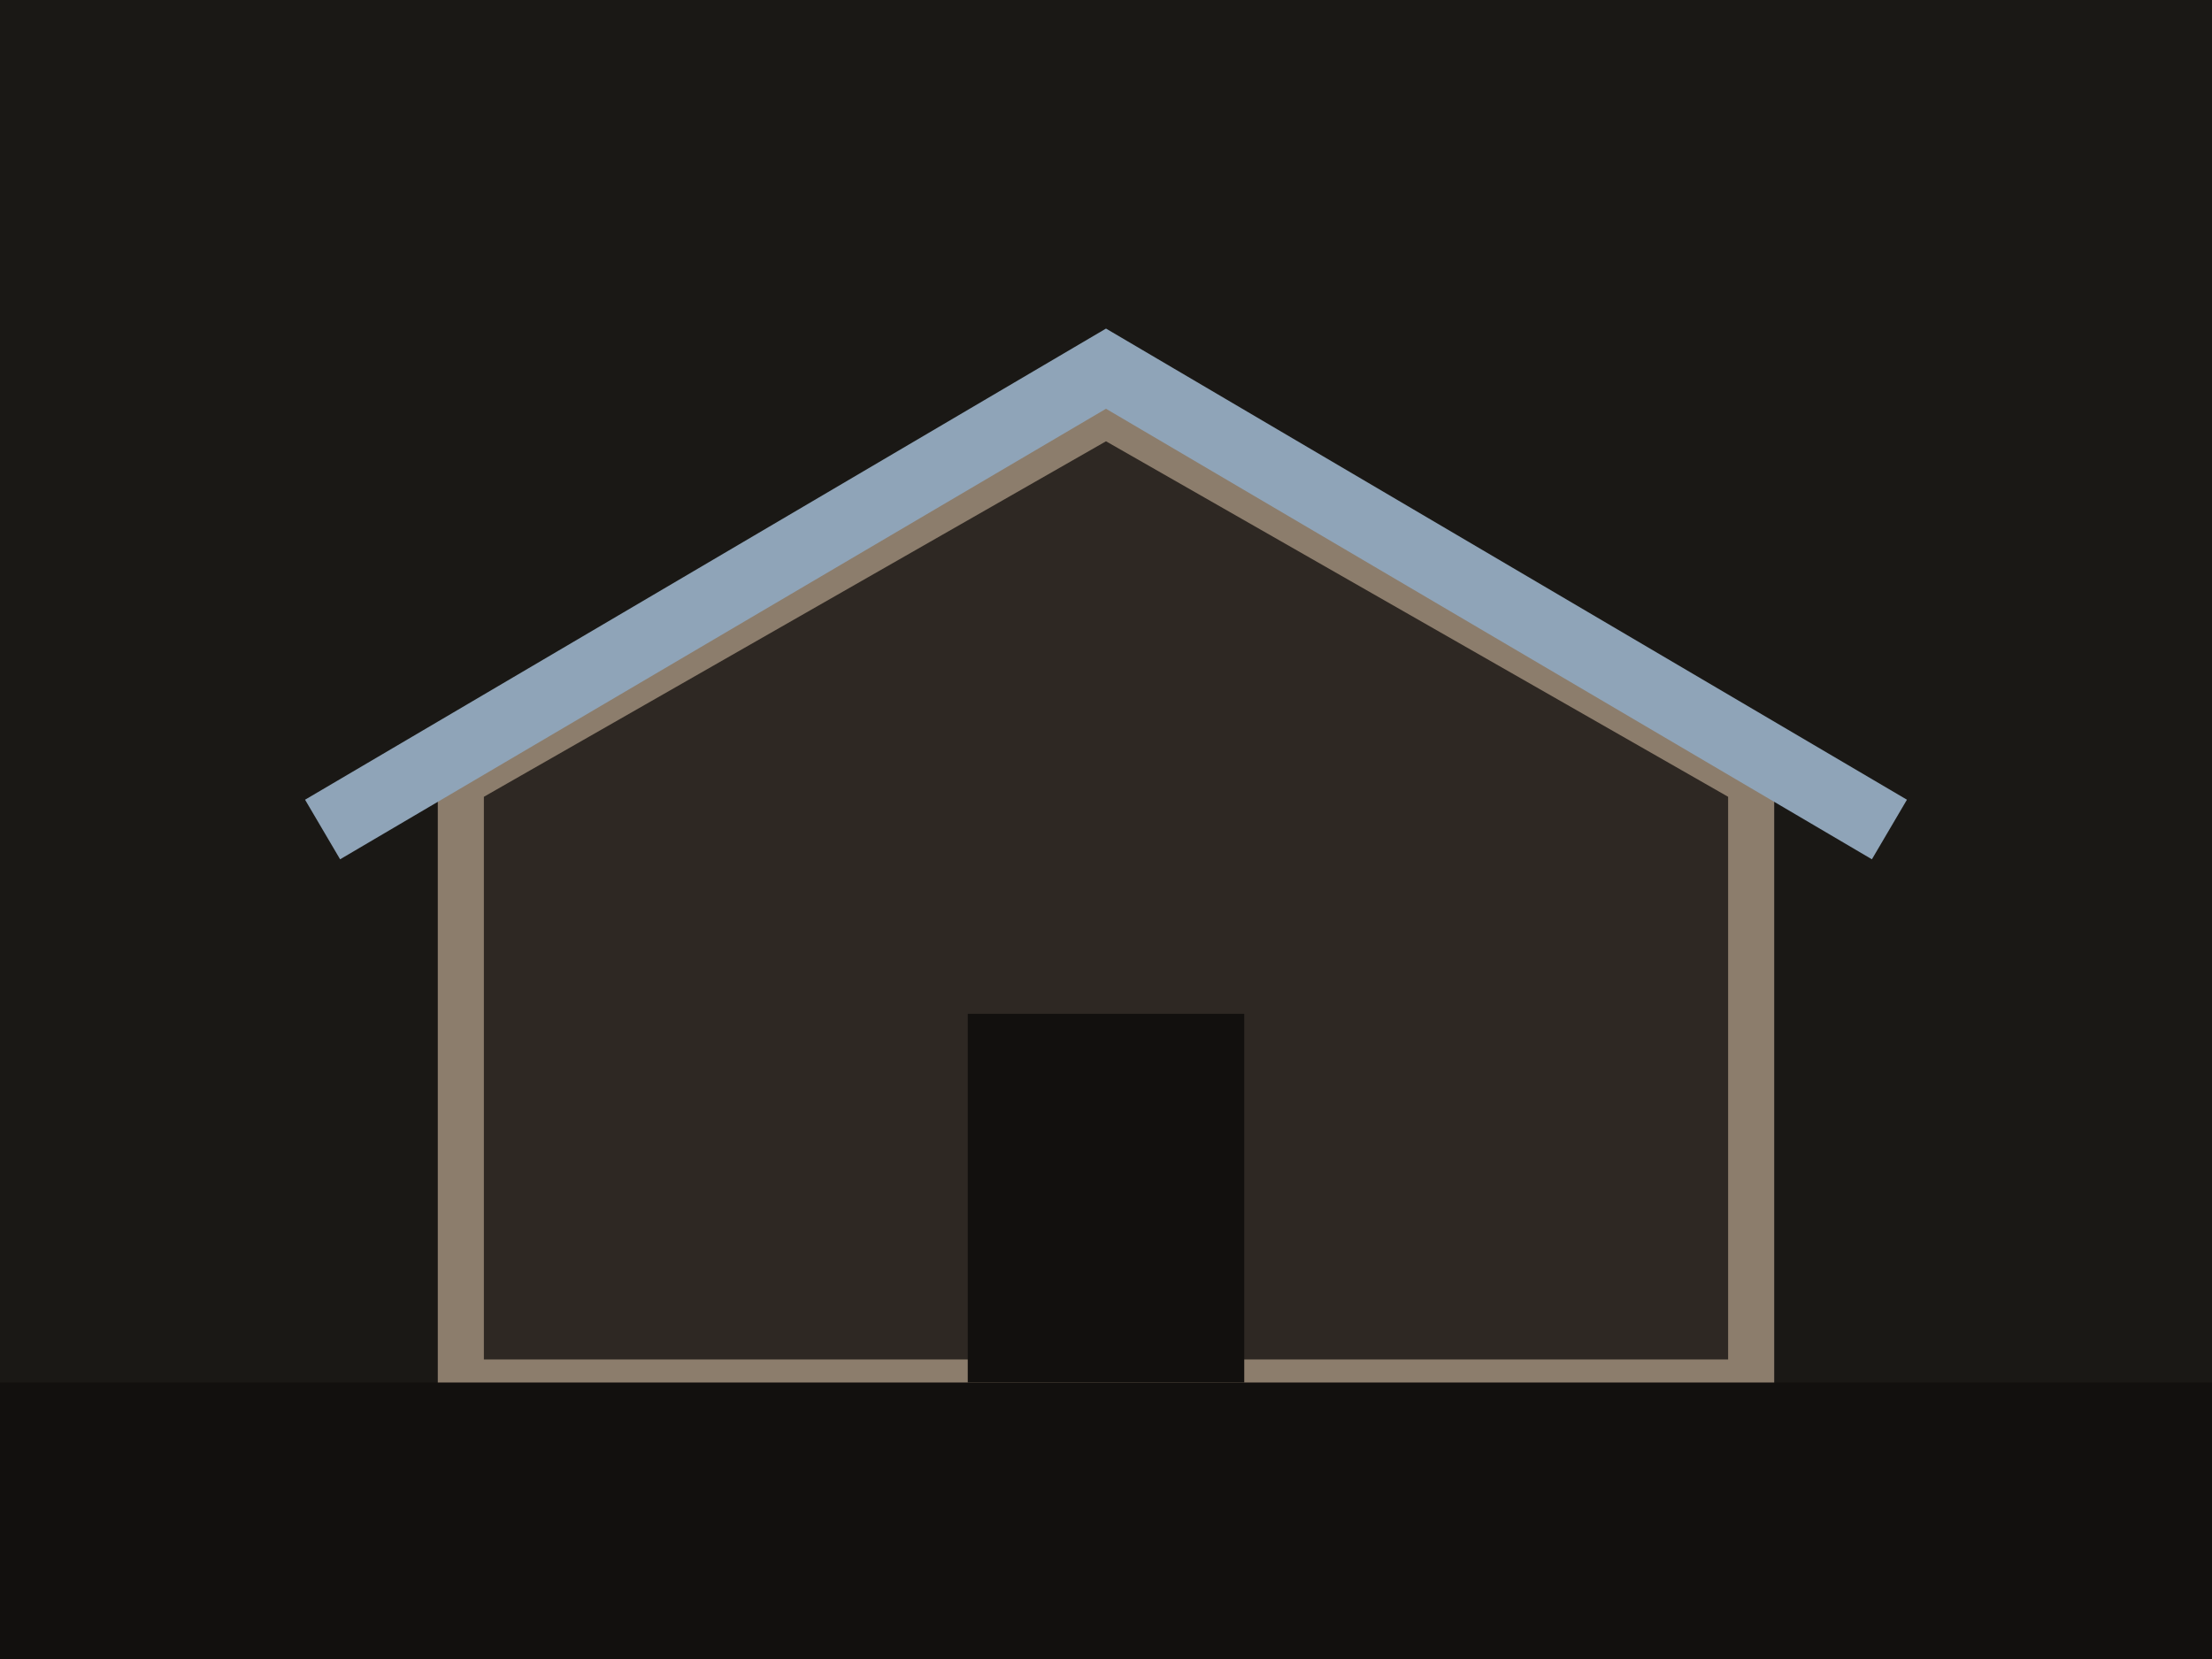
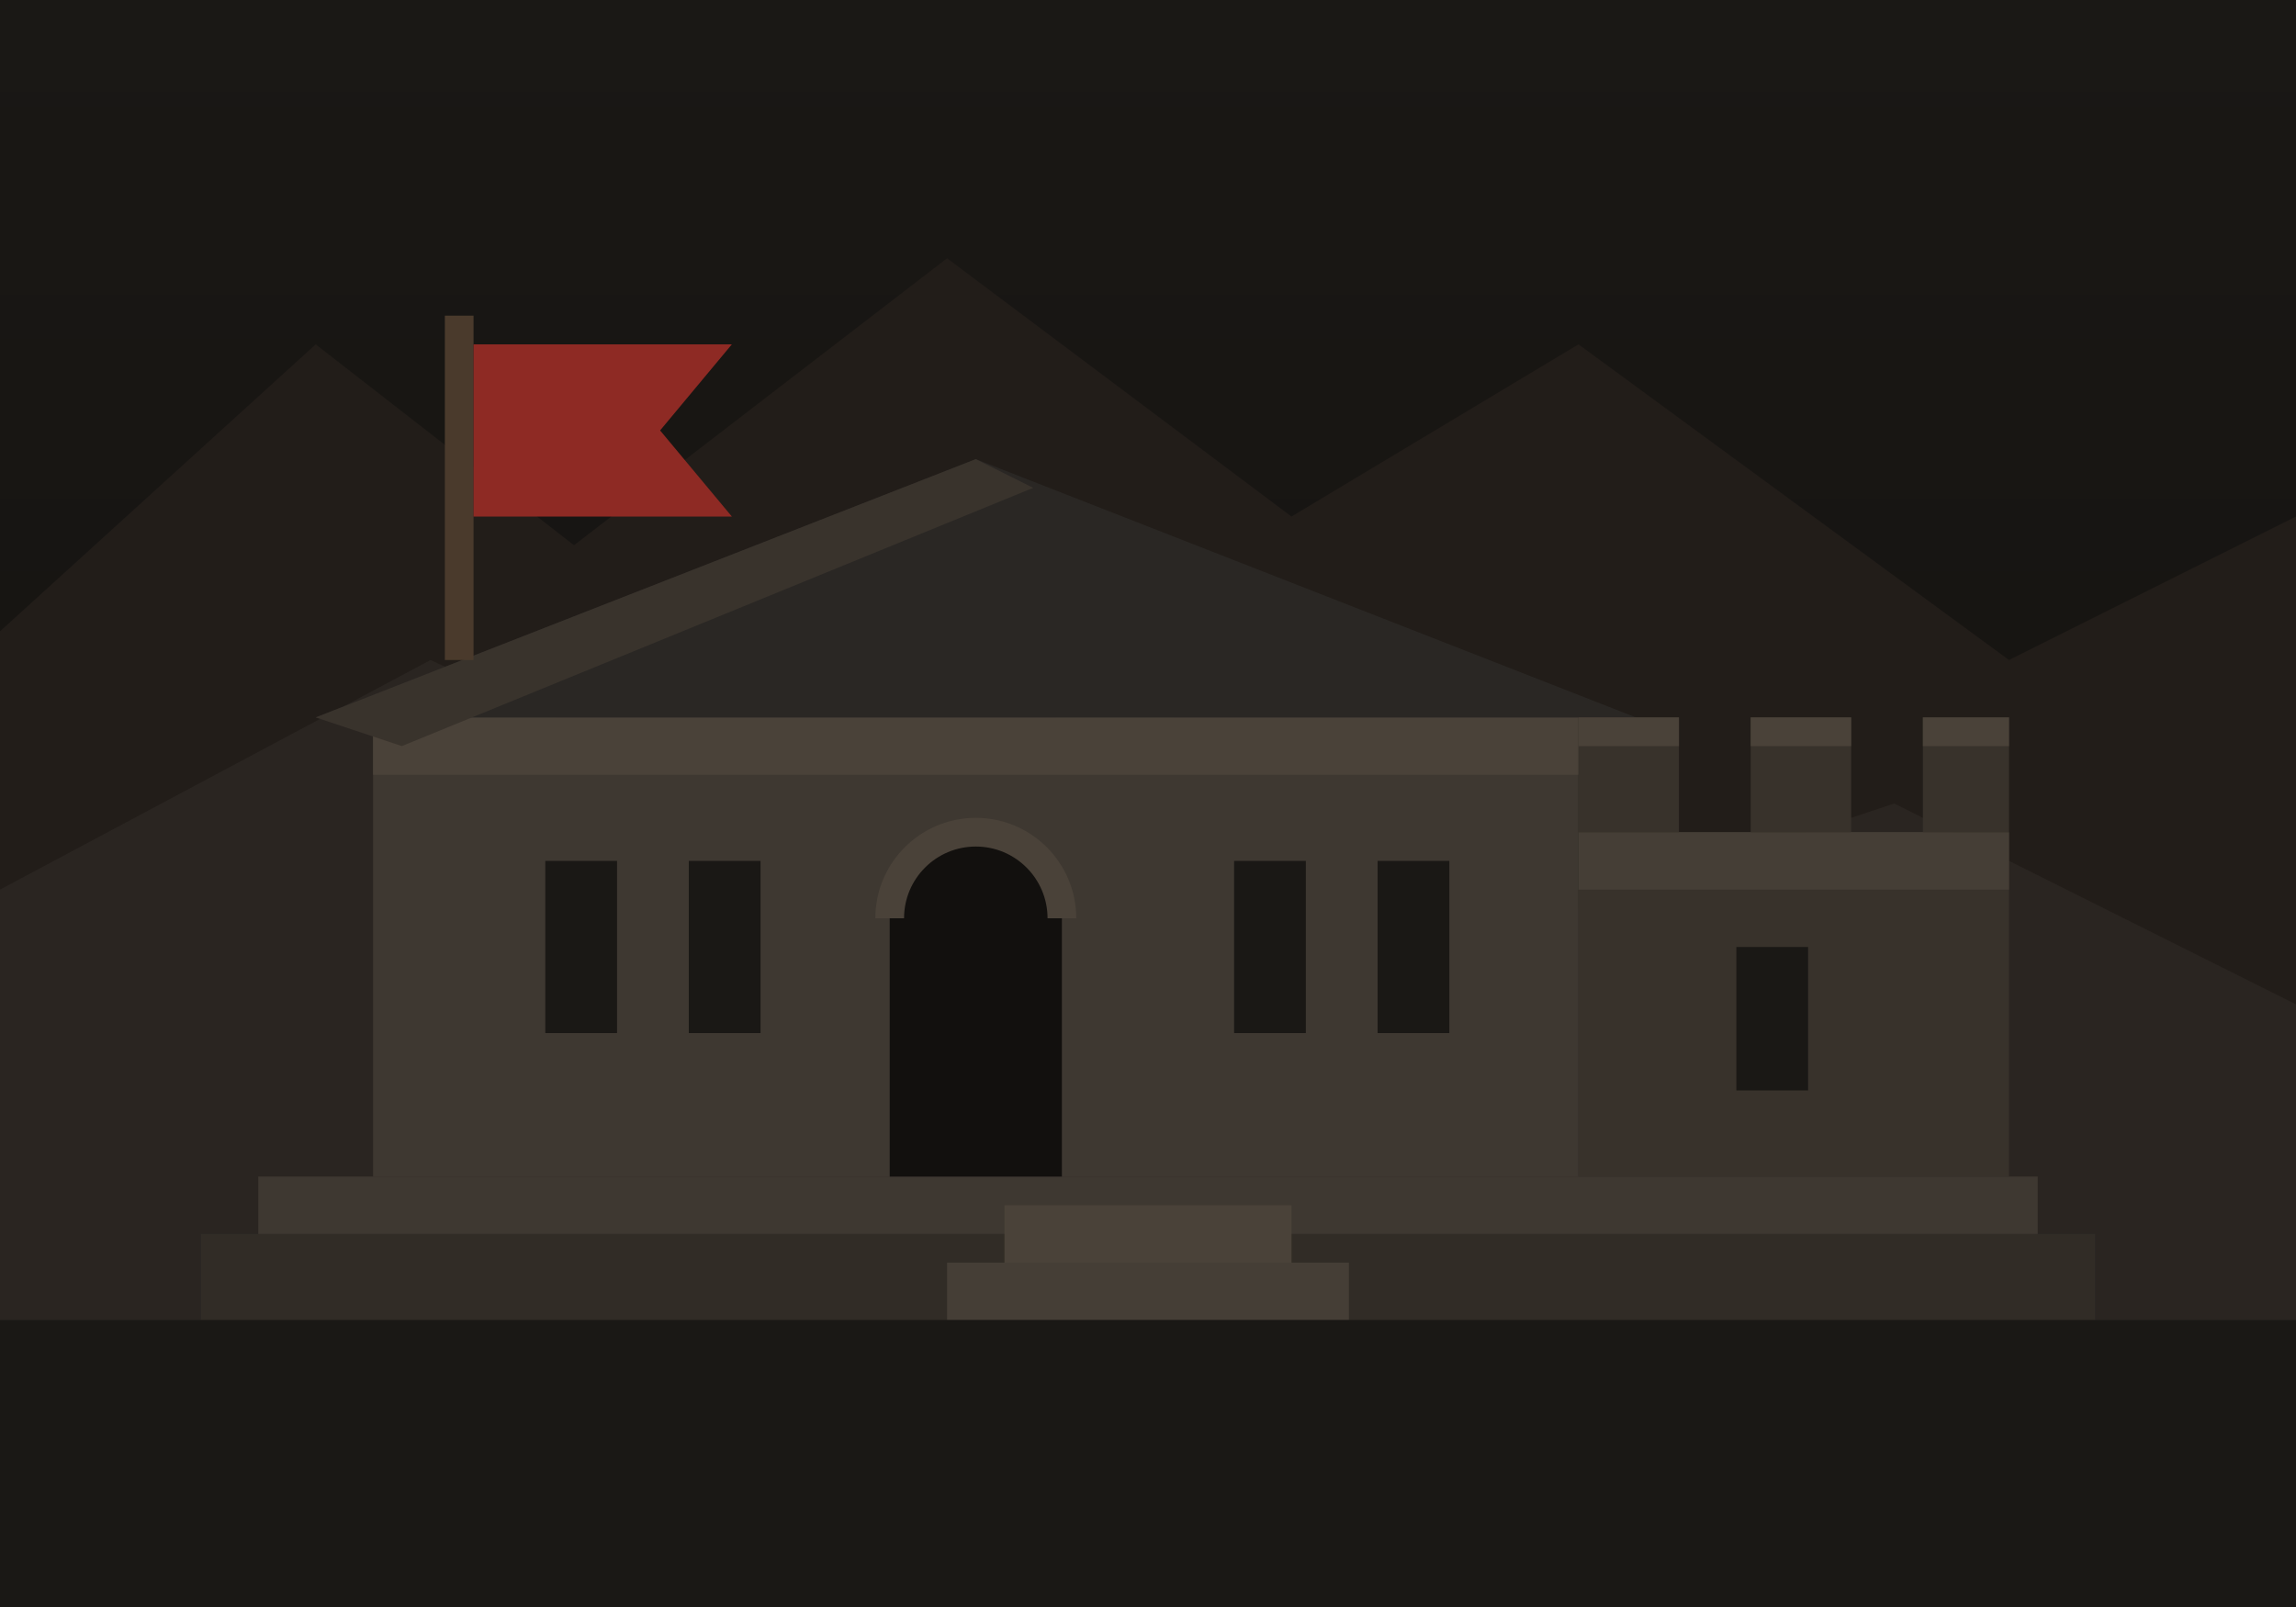
- <svg xmlns="http://www.w3.org/2000/svg" viewBox="0 0 96 72" role="img" aria-hidden="true">
-   <rect width="96" height="72" fill="#1a1815" />
-   <path d="M20 60V34l28-16 28 16v26Z" fill="#2e2823" stroke="#8c7d6c" stroke-width="2" />
-   <path d="M14 36 48 16l34 20" fill="none" stroke="#8fa4b8" stroke-width="3" />
-   <rect x="42" y="44" width="12" height="16" fill="#12100e" />
-   <rect x="0" y="60" width="96" height="12" fill="#12100e" />
+ <svg xmlns="http://www.w3.org/2000/svg" viewBox="0 0 160 112" role="img" aria-hidden="true">
+   <defs>
+     <linearGradient id="hhSky" x1="0" y1="0" x2="0" y2="1">
+       <stop offset="0" stop-color="#1A1815" />
+       <stop offset="1" stop-color="#12100E" />
+     </linearGradient>
+   </defs>
+   <rect width="160" height="112" fill="url(#hhSky)" />
+   <path d="M0 44 22 24l18 14 26-20 24 18 20-12 30 22 20-10v66H0Z" fill="#221D19" />
+   <path d="M0 62 30 46l26 12 22-10 30 16 24-8 28 14v34H0Z" fill="#2A2521" />
+   <path d="M14 86h132v6H14Z" fill="#312C26" />
+   <path d="M18 82h124v4H18Z" fill="#3E3831" />
+   <path d="M66 92h28v-4H66Z" fill="#453E36" />
+   <path d="M70 88h20v-4H70Z" fill="#4A4239" />
+   <path d="M26 50h84v32H26Z" fill="#3E3831" />
+   <path d="M26 50h84v4H26Z" fill="#4A4239" />
+   <path d="M22 50 68 32l46 18Z" fill="#2A2724" />
+   <path d="M22 50 68 32l4 2-44 18Z" fill="#39332C" />
+   <path d="M62 82V64a6 6 0 0 1 12 0v18Z" fill="#12100E" />
+   <path d="M62 64a6 6 0 0 1 12 0" fill="none" stroke="#4A4239" stroke-width="2" />
+   <g fill="#1A1815">
+     <rect x="38" y="60" width="5" height="12" />
+     <rect x="48" y="60" width="5" height="12" />
+     <rect x="86" y="60" width="5" height="12" />
+     <rect x="96" y="60" width="5" height="12" />
+   </g>
+   <path d="M110 58h30v24h-30Z" fill="#38322B" />
+   <path d="M110 58h30v4h-30Z" fill="#453E36" />
+   <g fill="#38322B">
+     <rect x="110" y="50" width="7" height="8" />
+     <rect x="122" y="50" width="7" height="8" />
+     <rect x="134" y="50" width="6" height="8" />
+   </g>
+   <g fill="#4A4239">
+     <rect x="110" y="50" width="7" height="2" />
+     <rect x="122" y="50" width="7" height="2" />
+     <rect x="134" y="50" width="6" height="2" />
+   </g>
+   <rect x="121" y="66" width="5" height="10" fill="#1A1815" />
+   <path d="M32 46V22" stroke="#4A3A2C" stroke-width="2" />
+   <path d="M33 24h18l-5 6 5 6H33Z" fill="#8E2A24" />
+   <rect y="92" width="160" height="20" fill="#1A1815" />
</svg>
